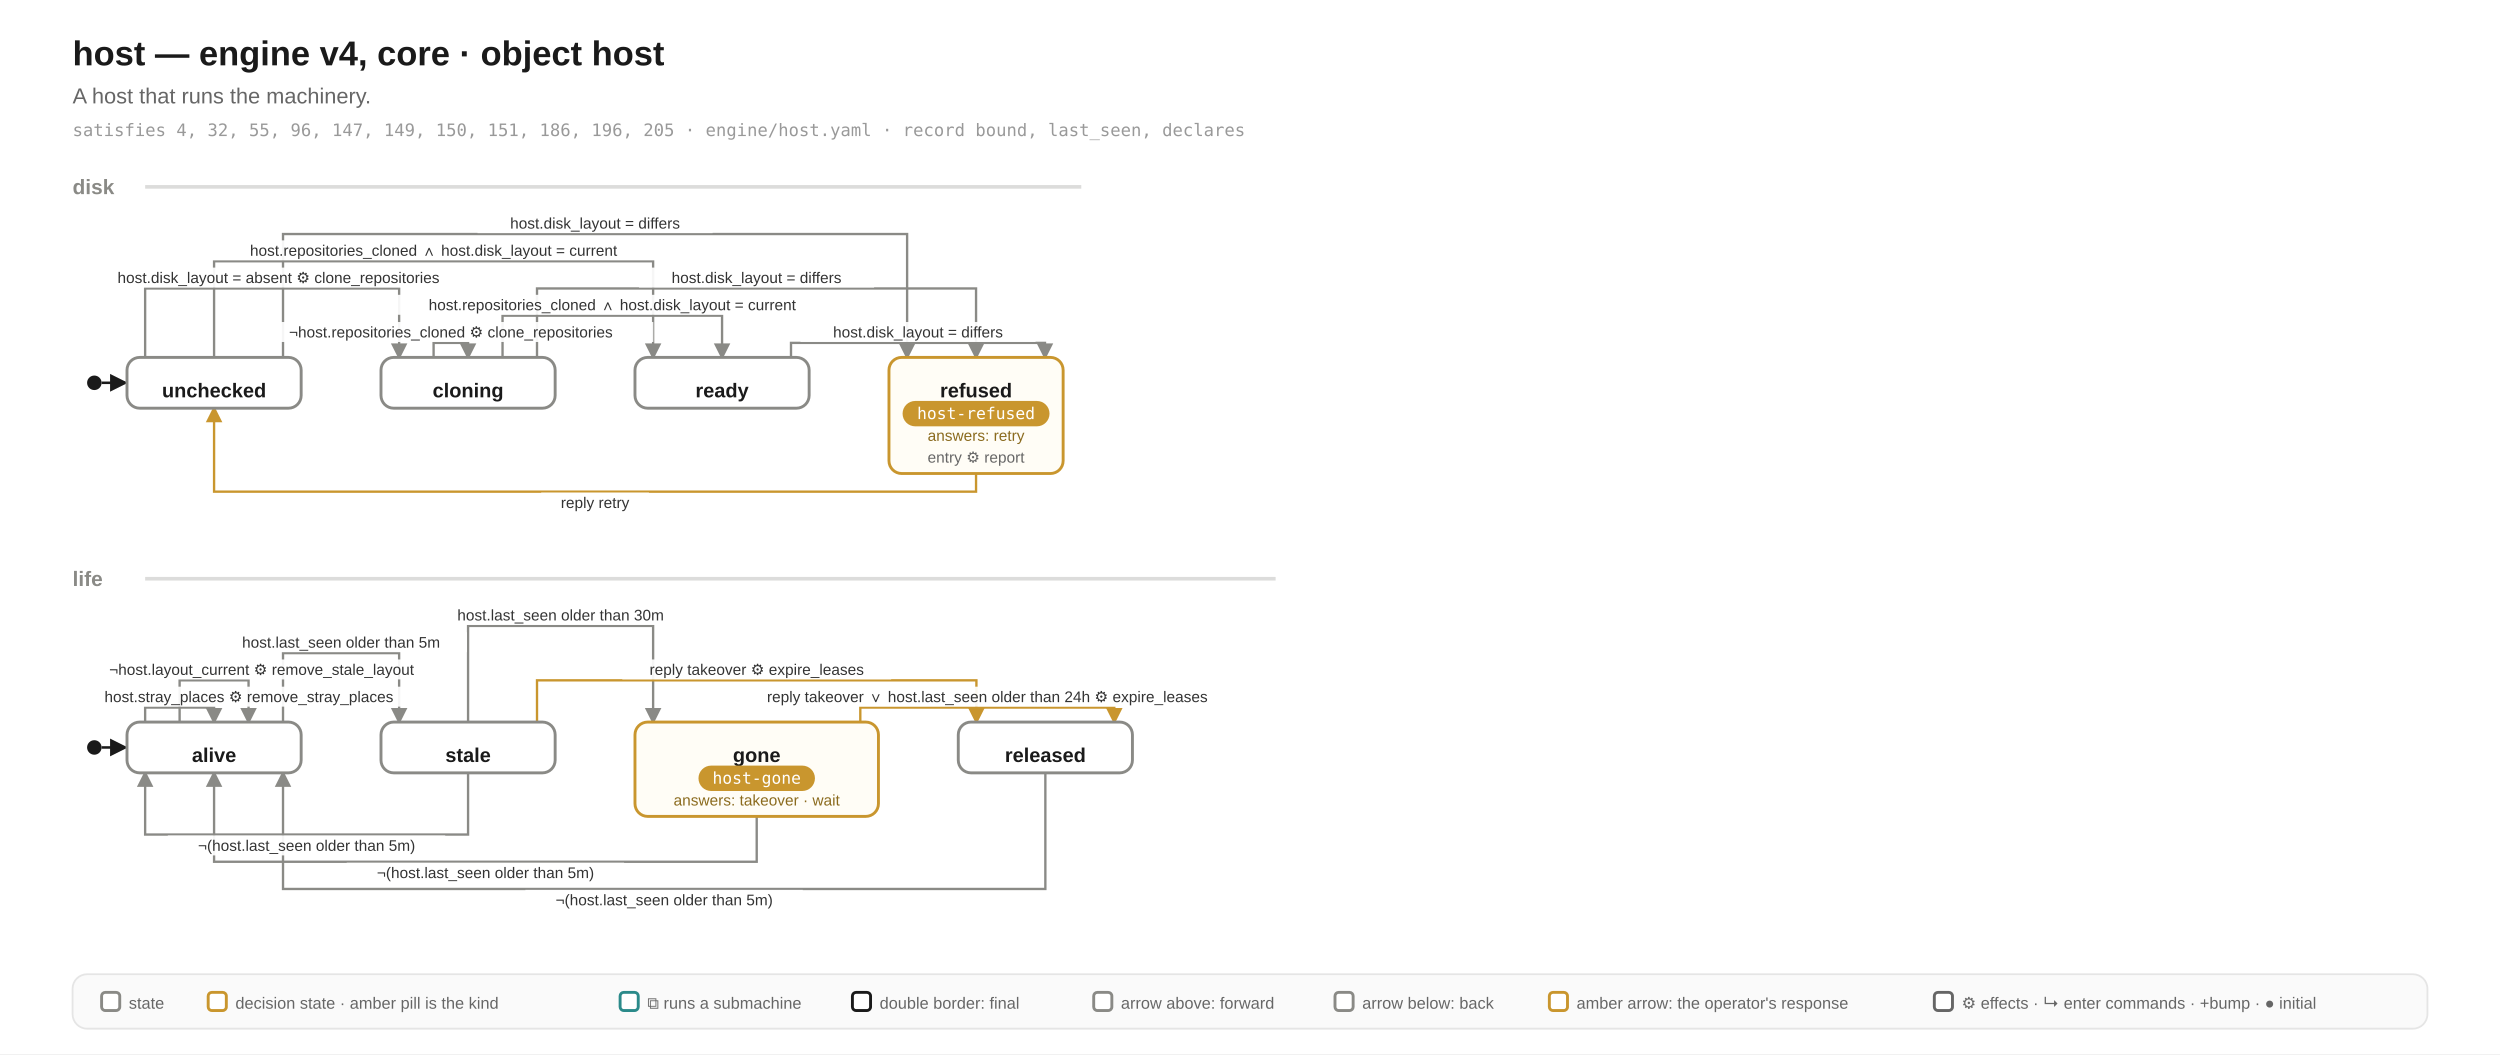
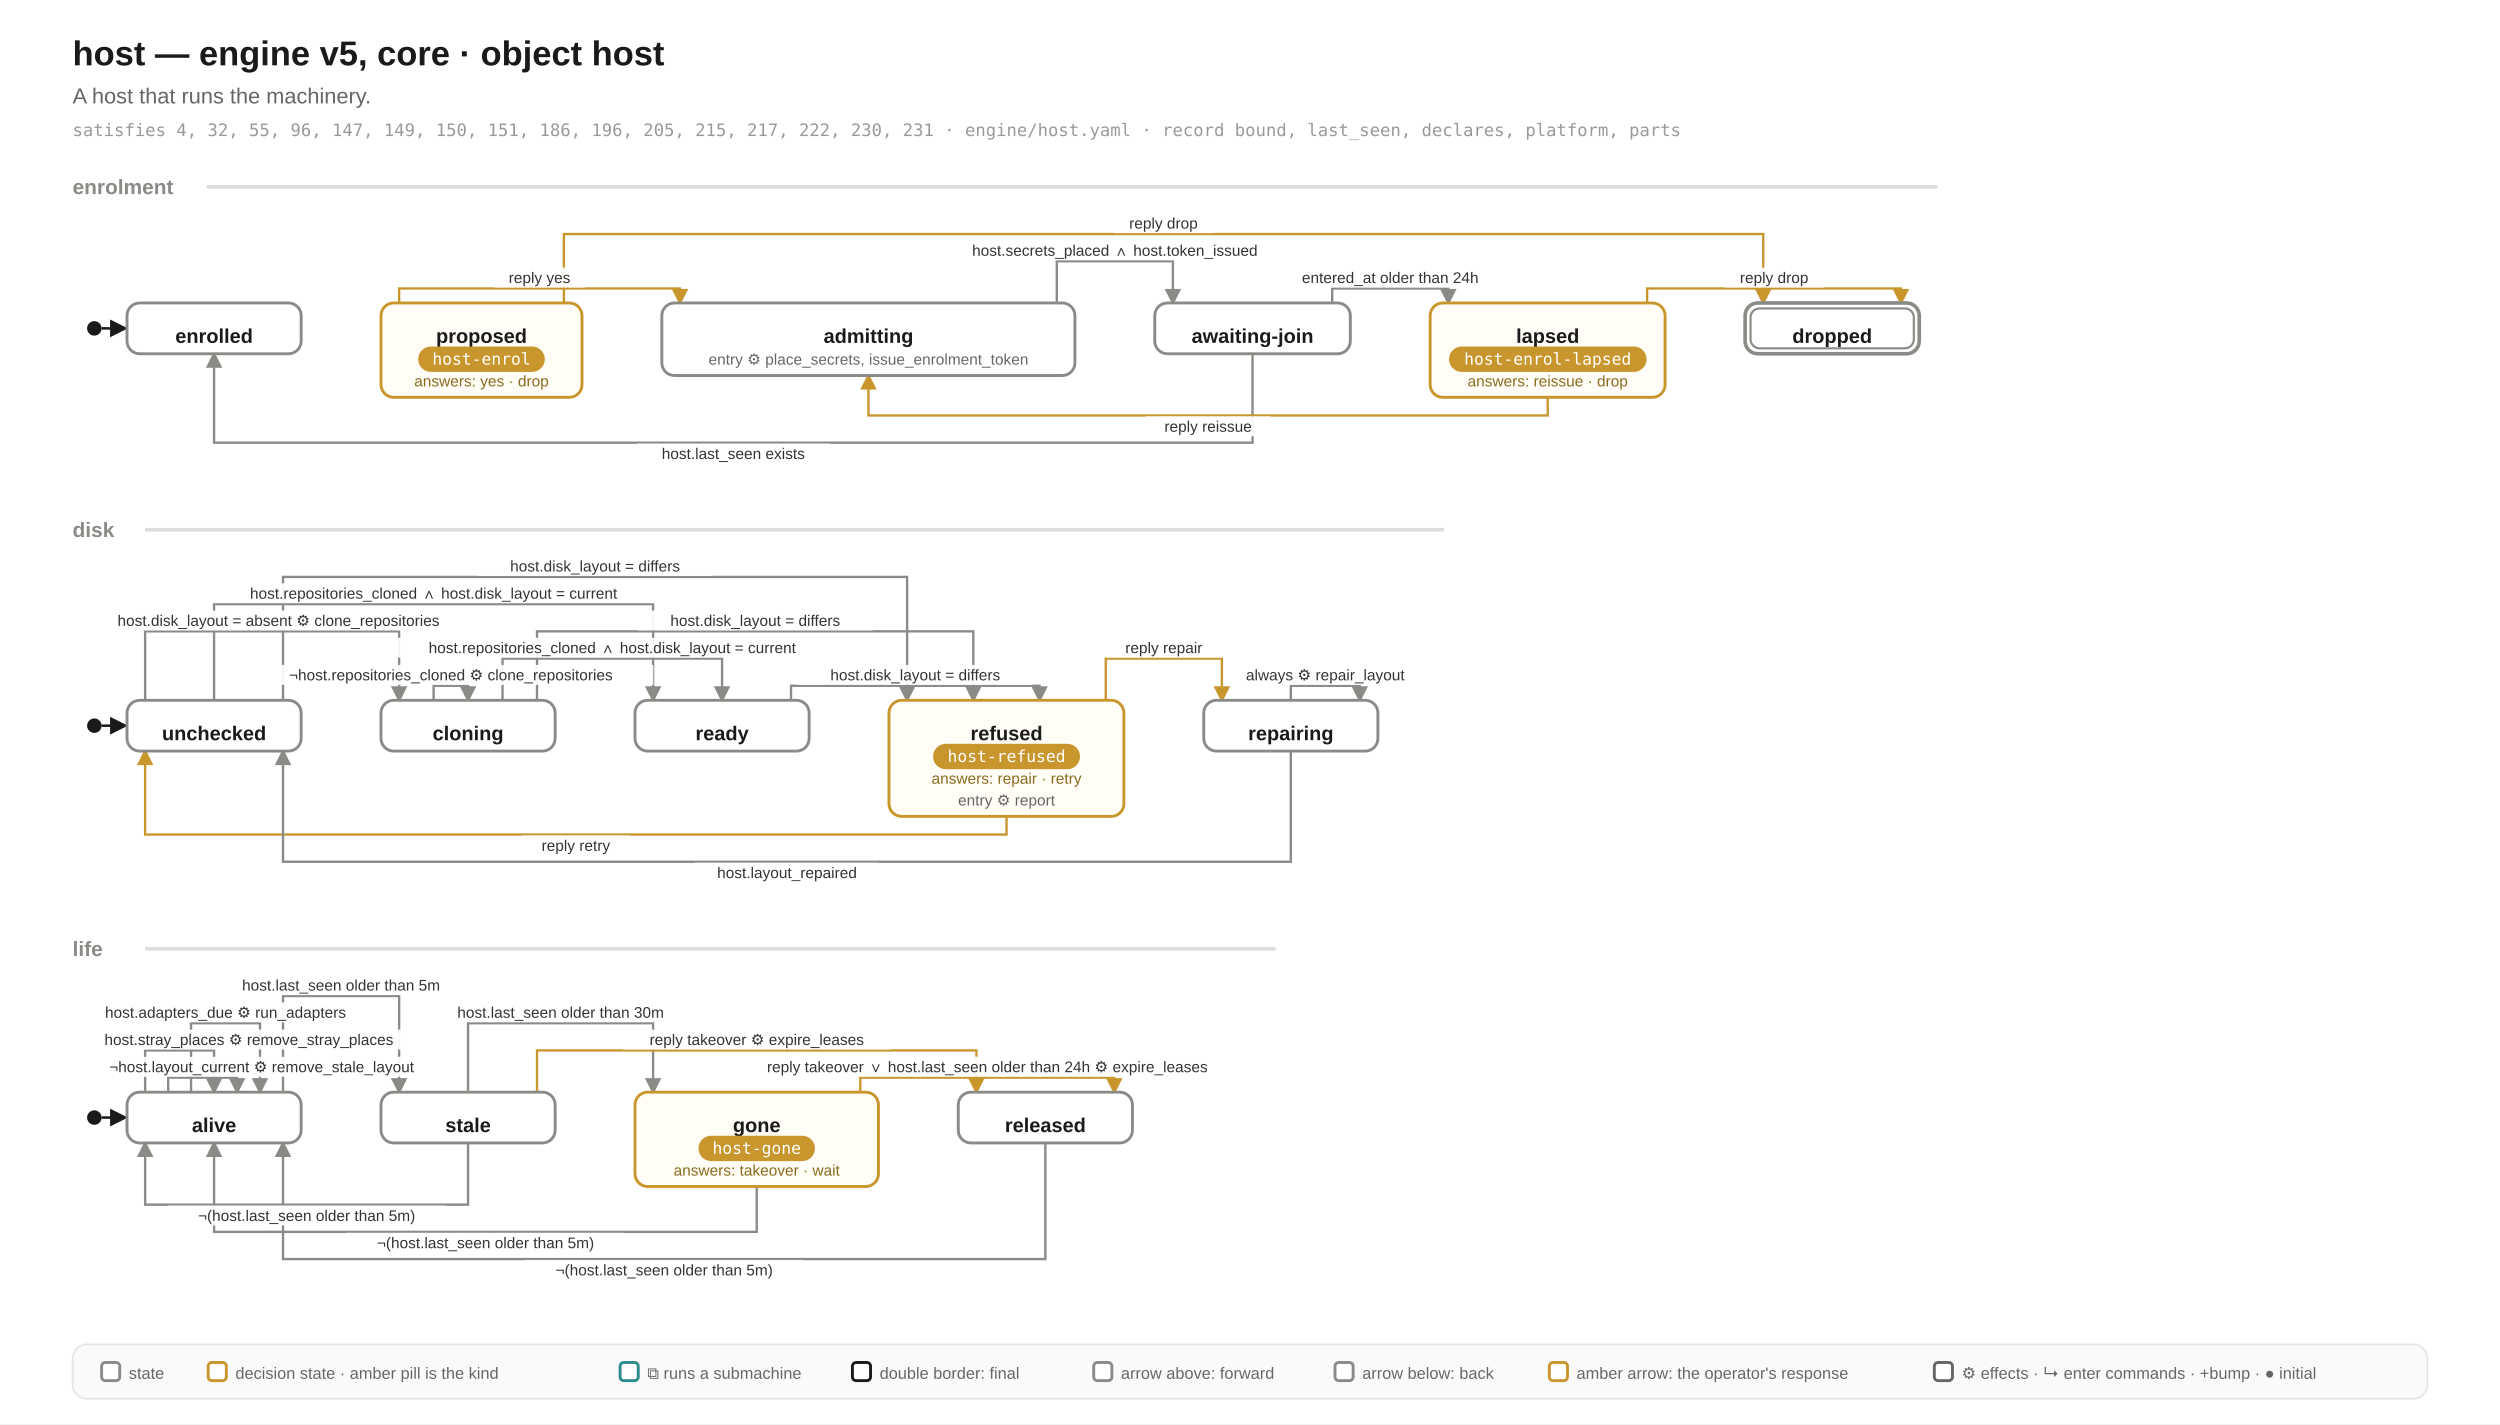
- <svg xmlns="http://www.w3.org/2000/svg" width="1378" height="581" viewBox="0 0 1378 581" font-family="-apple-system, 'Helvetica Neue', Arial, sans-serif">
+ <svg xmlns="http://www.w3.org/2000/svg" width="1378" height="785" viewBox="0 0 1378 785" font-family="-apple-system, 'Helvetica Neue', Arial, sans-serif">
  <defs>
    <marker id="mB" viewBox="0 0 10 10" refX="8.5" refY="5" markerWidth="7" markerHeight="7" orient="auto-start-reverse">
      <path d="M0 0L10 5L0 10z" fill="#4a7fb5" />
    </marker>
    <marker id="mT" viewBox="0 0 10 10" refX="8.5" refY="5" markerWidth="7" markerHeight="7" orient="auto-start-reverse">
      <path d="M0 0L10 5L0 10z" fill="#2b8a8a" />
    </marker>
    <marker id="mG" viewBox="0 0 10 10" refX="8.5" refY="5" markerWidth="7" markerHeight="7" orient="auto-start-reverse">
      <path d="M0 0L10 5L0 10z" fill="#8a8a86" />
    </marker>
    <marker id="mA" viewBox="0 0 10 10" refX="8.5" refY="5" markerWidth="7" markerHeight="7" orient="auto-start-reverse">
      <path d="M0 0L10 5L0 10z" fill="#c9962e" />
    </marker>
    <marker id="mI" viewBox="0 0 10 10" refX="8.5" refY="5" markerWidth="7" markerHeight="7" orient="auto-start-reverse">
      <path d="M0 0L10 5L0 10z" fill="#1a1a1a" />
    </marker>
  </defs>
-   <rect width="1378" height="581" fill="#fff" />
-   <text x="40" y="36" font-size="19" font-weight="700" fill="#1a1a1a">host — engine v4, core · object host</text>
+   <rect width="1378" height="785" fill="#fff" />
+   <text x="40" y="36" font-size="19" font-weight="700" fill="#1a1a1a">host — engine v5, core · object host</text>
  <text x="40" y="57" font-size="12" fill="#666">A host that runs the machinery.</text>
-   <text x="40" y="75" font-size="9.5" font-family="monospace" fill="#999">satisfies 4, 32, 55, 96, 147, 149, 150, 151, 186, 196, 205 · engine/host.yaml · record bound, last_seen, declares</text>
-   <text x="40" y="107" font-size="11.5" font-weight="700" fill="#8a8a86">disk</text>
-   <line x1="80" y1="103" x2="596" y2="103" stroke="#8a8a86" stroke-width="2" opacity="0.3" />
-   <circle cx="52.0" cy="211.0" r="4" fill="#1a1a1a" />
-   <line x1="56.0" y1="211.0" x2="69.0" y2="211.0" stroke="#1a1a1a" stroke-width="1.4" marker-end="url(#mI)" />
-   <path d="M156.0,197.0 V129.0 H500.0 V197.0" fill="none" stroke="#8a8a86" stroke-width="1.3" marker-end="url(#mG)" />
-   <path d="M118.0,197.0 V144.0 H360.0 V197.0" fill="none" stroke="#8a8a86" stroke-width="1.3" marker-end="url(#mG)" />
-   <path d="M80.0,197.0 V159.0 H220.0 V197.0" fill="none" stroke="#8a8a86" stroke-width="1.3" marker-end="url(#mG)" />
-   <path d="M296.0,197.0 V159.0 H538.0 V197.0" fill="none" stroke="#8a8a86" stroke-width="1.3" marker-end="url(#mG)" />
-   <path d="M277.0,197.0 V174.0 H398.0 V197.0" fill="none" stroke="#8a8a86" stroke-width="1.3" marker-end="url(#mG)" />
-   <path d="M239.0,197.0 V189.0 H258.0 V197.0" fill="none" stroke="#8a8a86" stroke-width="1.3" marker-end="url(#mG)" />
-   <path d="M436.0,197.0 V189.0 H576.0 V197.0" fill="none" stroke="#8a8a86" stroke-width="1.3" marker-end="url(#mG)" />
-   <path d="M538.0,261.0 V271.0 H118.0 V225.0" fill="none" stroke="#c9962e" stroke-width="1.3" marker-end="url(#mA)" />
-   <rect x="70.0" y="197.0" width="96.0" height="28.0" rx="7" fill="#fff" stroke="#8a8a86" stroke-width="1.6" />
-   <text x="118.0" y="219.0" font-size="11" fill="#1a1a1a" text-anchor="middle" font-weight="700">unchecked</text>
-   <rect x="210.0" y="197.0" width="96.0" height="28.0" rx="7" fill="#fff" stroke="#8a8a86" stroke-width="1.6" />
-   <text x="258.0" y="219.0" font-size="11" fill="#1a1a1a" text-anchor="middle" font-weight="700">cloning</text>
-   <rect x="350.0" y="197.0" width="96.0" height="28.0" rx="7" fill="#fff" stroke="#8a8a86" stroke-width="1.6" />
-   <text x="398.0" y="219.0" font-size="11" fill="#1a1a1a" text-anchor="middle" font-weight="700">ready</text>
-   <rect x="490.0" y="197.0" width="96.0" height="64.0" rx="7" fill="#fffdf6" stroke="#c9962e" stroke-width="1.6" />
-   <text x="538.0" y="219.0" font-size="11" fill="#1a1a1a" text-anchor="middle" font-weight="700">refused</text>
-   <rect x="497.5" y="221.0" width="81.0" height="14" rx="7" fill="#c9962e" />
-   <text x="538.0" y="231.0" font-size="9" font-family="monospace" fill="#fff" text-anchor="middle">host-refused</text>
-   <text x="538.0" y="243.0" font-size="8.5" fill="#8a6a1d" text-anchor="middle">answers: retry</text>
-   <text x="538.0" y="255.0" font-size="8.5" fill="#666" text-anchor="middle">entry ⚙ report</text>
-   <rect x="263.2" y="117.5" width="129.6" height="11" fill="#fff" opacity="0.92" />
-   <text x="328.0" y="126.0" font-size="8.5" fill="#333" text-anchor="middle">host.disk_layout = differs</text>
-   <rect x="111.1" y="132.5" width="255.8" height="11" fill="#fff" opacity="0.92" />
-   <text x="239.0" y="141.0" font-size="8.5" fill="#333" text-anchor="middle">host.repositories_cloned ∧ host.disk_layout = current</text>
-   <rect x="42.0" y="147.5" width="223.1" height="11" fill="#fff" opacity="0.92" />
-   <text x="153.5" y="156.0" font-size="8.5" fill="#333" text-anchor="middle">host.disk_layout = absent ⚙ clone_repositories</text>
-   <rect x="352.2" y="147.5" width="129.6" height="11" fill="#fff" opacity="0.92" />
-   <text x="417.0" y="156.0" font-size="8.5" fill="#333" text-anchor="middle">host.disk_layout = differs</text>
-   <rect x="209.6" y="162.5" width="255.8" height="11" fill="#fff" opacity="0.92" />
-   <text x="337.5" y="171.0" font-size="8.5" fill="#333" text-anchor="middle">host.repositories_cloned ∧ host.disk_layout = current</text>
-   <rect x="137.0" y="177.5" width="223.1" height="11" fill="#fff" opacity="0.92" />
-   <text x="248.5" y="186.0" font-size="8.5" fill="#333" text-anchor="middle">¬host.repositories_cloned ⚙ clone_repositories</text>
-   <rect x="441.2" y="177.5" width="129.6" height="11" fill="#fff" opacity="0.92" />
-   <text x="506.0" y="186.0" font-size="8.5" fill="#333" text-anchor="middle">host.disk_layout = differs</text>
-   <rect x="298.3" y="271.5" width="59.4" height="11" fill="#fff" opacity="0.92" />
-   <text x="328.0" y="280.0" font-size="8.5" fill="#333" text-anchor="middle">reply retry</text>
-   <text x="40" y="323" font-size="11.5" font-weight="700" fill="#8a8a86">life</text>
-   <line x1="80" y1="319" x2="703.125" y2="319" stroke="#8a8a86" stroke-width="2" opacity="0.3" />
-   <circle cx="52.0" cy="412.0" r="4" fill="#1a1a1a" />
-   <line x1="56.0" y1="412.0" x2="69.0" y2="412.0" stroke="#1a1a1a" stroke-width="1.4" marker-end="url(#mI)" />
-   <path d="M80.0,398.0 V390.0 H118.0 V398.0" fill="none" stroke="#8a8a86" stroke-width="1.3" marker-end="url(#mG)" />
-   <path d="M99.0,398.0 V375.0 H137.0 V398.0" fill="none" stroke="#8a8a86" stroke-width="1.3" marker-end="url(#mG)" />
-   <path d="M156.0,398.0 V360.0 H220.0 V398.0" fill="none" stroke="#8a8a86" stroke-width="1.3" marker-end="url(#mG)" />
-   <path d="M258.0,426.0 V460.0 H80.0 V426.0" fill="none" stroke="#8a8a86" stroke-width="1.3" marker-end="url(#mG)" />
-   <path d="M258.0,398.0 V345.0 H360.0 V398.0" fill="none" stroke="#8a8a86" stroke-width="1.3" marker-end="url(#mG)" />
-   <path d="M296.0,398.0 V375.0 H538.2 V398.0" fill="none" stroke="#c9962e" stroke-width="1.3" marker-end="url(#mA)" />
-   <path d="M417.1,450.0 V475.0 H118.0 V426.0" fill="none" stroke="#8a8a86" stroke-width="1.3" marker-end="url(#mG)" />
-   <path d="M474.2,398.0 V390.0 H614.2 V398.0" fill="none" stroke="#c9962e" stroke-width="1.3" marker-end="url(#mA)" />
-   <path d="M576.2,426.0 V490.0 H156.0 V426.0" fill="none" stroke="#8a8a86" stroke-width="1.3" marker-end="url(#mG)" />
-   <rect x="70.0" y="398.0" width="96.0" height="28.0" rx="7" fill="#fff" stroke="#8a8a86" stroke-width="1.6" />
-   <text x="118.0" y="420.0" font-size="11" fill="#1a1a1a" text-anchor="middle" font-weight="700">alive</text>
-   <rect x="210.0" y="398.0" width="96.0" height="28.0" rx="7" fill="#fff" stroke="#8a8a86" stroke-width="1.6" />
-   <text x="258.0" y="420.0" font-size="11" fill="#1a1a1a" text-anchor="middle" font-weight="700">stale</text>
-   <rect x="350.0" y="398.0" width="134.2" height="52.0" rx="7" fill="#fffdf6" stroke="#c9962e" stroke-width="1.6" />
-   <text x="417.1" y="420.0" font-size="11" fill="#1a1a1a" text-anchor="middle" font-weight="700">gone</text>
-   <rect x="385.0" y="422.0" width="64.2" height="14" rx="7" fill="#c9962e" />
-   <text x="417.1" y="432.0" font-size="9" font-family="monospace" fill="#fff" text-anchor="middle">host-gone</text>
-   <text x="417.1" y="444.0" font-size="8.5" fill="#8a6a1d" text-anchor="middle">answers: takeover · wait</text>
-   <rect x="528.2" y="398.0" width="96.0" height="28.0" rx="7" fill="#fff" stroke="#8a8a86" stroke-width="1.6" />
-   <text x="576.2" y="420.0" font-size="11" fill="#1a1a1a" text-anchor="middle" font-weight="700">released</text>
-   <rect x="42.0" y="378.5" width="190.3" height="11" fill="#fff" opacity="0.92" />
-   <text x="137.2" y="387.0" font-size="8.5" fill="#333" text-anchor="middle">host.stray_places ⚙ remove_stray_places</text>
-   <rect x="42.0" y="363.5" width="204.4" height="11" fill="#fff" opacity="0.92" />
-   <text x="144.2" y="372.0" font-size="8.5" fill="#333" text-anchor="middle">¬host.layout_current ⚙ remove_stale_layout</text>
-   <rect x="118.5" y="348.5" width="138.9" height="11" fill="#fff" opacity="0.92" />
-   <text x="188.0" y="357.0" font-size="8.5" fill="#333" text-anchor="middle">host.last_seen older than 5m</text>
-   <rect x="92.5" y="460.5" width="152.9" height="11" fill="#fff" opacity="0.92" />
-   <text x="169.0" y="469.0" font-size="8.5" fill="#333" text-anchor="middle">¬(host.last_seen older than 5m)</text>
-   <rect x="237.2" y="333.5" width="143.6" height="11" fill="#fff" opacity="0.92" />
-   <text x="309.0" y="342.0" font-size="8.5" fill="#333" text-anchor="middle">host.last_seen older than 30m</text>
-   <rect x="343.0" y="363.5" width="148.2" height="11" fill="#fff" opacity="0.92" />
-   <text x="417.1" y="372.0" font-size="8.5" fill="#333" text-anchor="middle">reply takeover ⚙ expire_leases</text>
-   <rect x="191.1" y="475.5" width="152.9" height="11" fill="#fff" opacity="0.92" />
-   <text x="267.6" y="484.0" font-size="8.5" fill="#333" text-anchor="middle">¬(host.last_seen older than 5m)</text>
-   <rect x="395.3" y="378.5" width="297.9" height="11" fill="#fff" opacity="0.92" />
-   <text x="544.2" y="387.0" font-size="8.5" fill="#333" text-anchor="middle">reply takeover ∨ host.last_seen older than 24h ⚙ expire_leases</text>
-   <rect x="289.6" y="490.5" width="152.9" height="11" fill="#fff" opacity="0.92" />
-   <text x="366.1" y="499.0" font-size="8.5" fill="#333" text-anchor="middle">¬(host.last_seen older than 5m)</text>
-   <rect x="40" y="537" width="1298" height="30" rx="8" fill="#fafafa" stroke="#e5e5e5" />
-   <rect x="56" y="547" width="10" height="10" rx="2" fill="#fff" stroke="#8a8a86" stroke-width="1.6" />
-   <text x="71" y="556" font-size="9" fill="#666">state</text>
-   <rect x="114.75" y="547" width="10" height="10" rx="2" fill="#fff" stroke="#c9962e" stroke-width="1.6" />
-   <text x="129.75" y="556" font-size="9" fill="#666">decision state · amber pill is the kind</text>
-   <rect x="341.8" y="547" width="10" height="10" rx="2" fill="#fff" stroke="#2b8a8a" stroke-width="1.6" />
-   <text x="356.8" y="556" font-size="9" fill="#666">⧉ runs a submachine</text>
-   <rect x="469.85" y="547" width="10" height="10" rx="2" fill="#fff" stroke="#1a1a1a" stroke-width="1.6" />
-   <text x="484.85" y="556" font-size="9" fill="#666">double border: final</text>
-   <rect x="602.85" y="547" width="10" height="10" rx="2" fill="#fff" stroke="#8a8a86" stroke-width="1.6" />
-   <text x="617.85" y="556" font-size="9" fill="#666">arrow above: forward</text>
-   <rect x="735.85" y="547" width="10" height="10" rx="2" fill="#fff" stroke="#8a8a86" stroke-width="1.6" />
-   <text x="750.85" y="556" font-size="9" fill="#666">arrow below: back</text>
-   <rect x="854.0" y="547" width="10" height="10" rx="2" fill="#fff" stroke="#c9962e" stroke-width="1.6" />
-   <text x="869.0" y="556" font-size="9" fill="#666">amber arrow: the operator's response</text>
-   <rect x="1066.2" y="547" width="10" height="10" rx="2" fill="#fff" stroke="#666" stroke-width="1.6" />
-   <text x="1081.2" y="556" font-size="9" fill="#666">⚙ effects · ↳ enter commands · +bump · ● initial</text>
+   <text x="40" y="75" font-size="9.5" font-family="monospace" fill="#999">satisfies 4, 32, 55, 96, 147, 149, 150, 151, 186, 196, 205, 215, 217, 222, 230, 231 · engine/host.yaml · record bound, last_seen, declares, platform, parts</text>
+   <text x="40" y="107" font-size="11.5" font-weight="700" fill="#8a8a86">enrolment</text>
+   <line x1="114" y1="103" x2="1067.85" y2="103" stroke="#8a8a86" stroke-width="2" opacity="0.3" />
+   <circle cx="52.0" cy="181.0" r="4" fill="#1a1a1a" />
+   <line x1="56.0" y1="181.0" x2="69.0" y2="181.0" stroke="#1a1a1a" stroke-width="1.4" marker-end="url(#mI)" />
+   <path d="M220.0,167.0 V159.0 H374.8 V167.0" fill="none" stroke="#c9962e" stroke-width="1.3" marker-end="url(#mA)" />
+   <path d="M310.8,167.0 V129.0 H971.9 V167.0" fill="none" stroke="#c9962e" stroke-width="1.3" marker-end="url(#mA)" />
+   <path d="M582.5,167.0 V144.0 H646.5 V167.0" fill="none" stroke="#8a8a86" stroke-width="1.3" marker-end="url(#mG)" />
+   <path d="M690.4,195.0 V244.0 H118.0 V195.0" fill="none" stroke="#8a8a86" stroke-width="1.3" marker-end="url(#mG)" />
+   <path d="M734.3,167.0 V159.0 H798.3 V167.0" fill="none" stroke="#8a8a86" stroke-width="1.3" marker-end="url(#mG)" />
+   <path d="M853.1,219.0 V229.0 H478.7 V207.0" fill="none" stroke="#c9962e" stroke-width="1.3" marker-end="url(#mA)" />
+   <path d="M907.9,167.0 V159.0 H1047.8 V167.0" fill="none" stroke="#c9962e" stroke-width="1.3" marker-end="url(#mA)" />
+   <rect x="70.0" y="167.0" width="96.0" height="28.0" rx="7" fill="#fff" stroke="#8a8a86" stroke-width="1.6" />
+   <text x="118.0" y="189.0" font-size="11" fill="#1a1a1a" text-anchor="middle" font-weight="700">enrolled</text>
+   <rect x="210.0" y="167.0" width="110.8" height="52.0" rx="7" fill="#fffdf6" stroke="#c9962e" stroke-width="1.6" />
+   <text x="265.4" y="189.0" font-size="11" fill="#1a1a1a" text-anchor="middle" font-weight="700">proposed</text>
+   <rect x="230.5" y="191.0" width="69.8" height="14" rx="7" fill="#c9962e" />
+   <text x="265.4" y="201.0" font-size="9" font-family="monospace" fill="#fff" text-anchor="middle">host-enrol</text>
+   <text x="265.4" y="213.0" font-size="8.5" fill="#8a6a1d" text-anchor="middle">answers: yes · drop</text>
+   <rect x="364.8" y="167.0" width="227.7" height="40.0" rx="7" fill="#fff" stroke="#8a8a86" stroke-width="1.6" />
+   <text x="478.7" y="189.0" font-size="11" fill="#1a1a1a" text-anchor="middle" font-weight="700">admitting</text>
+   <text x="478.7" y="201.0" font-size="8.5" fill="#666" text-anchor="middle">entry ⚙ place_secrets, issue_enrolment_token</text>
+   <rect x="636.5" y="167.0" width="107.8" height="28.0" rx="7" fill="#fff" stroke="#8a8a86" stroke-width="1.6" />
+   <text x="690.4" y="189.0" font-size="11" fill="#1a1a1a" text-anchor="middle" font-weight="700">awaiting-join</text>
+   <rect x="788.3" y="167.0" width="129.5" height="52.0" rx="7" fill="#fffdf6" stroke="#c9962e" stroke-width="1.6" />
+   <text x="853.1" y="189.0" font-size="11" fill="#1a1a1a" text-anchor="middle" font-weight="700">lapsed</text>
+   <rect x="798.7" y="191.0" width="108.9" height="14" rx="7" fill="#c9962e" />
+   <text x="853.1" y="201.0" font-size="9" font-family="monospace" fill="#fff" text-anchor="middle">host-enrol-lapsed</text>
+   <text x="853.1" y="213.0" font-size="8.5" fill="#8a6a1d" text-anchor="middle">answers: reissue · drop</text>
+   <rect x="961.9" y="167.0" width="96.0" height="28.0" rx="7" fill="#fff" stroke="#8a8a86" stroke-width="2" />
+   <rect x="964.9" y="170.0" width="90.0" height="22.0" rx="5" fill="none" stroke="#8a8a86" stroke-width="1.2" />
+   <text x="1009.9" y="189.0" font-size="11" fill="#1a1a1a" text-anchor="middle" font-weight="700">dropped</text>
+   <rect x="272.4" y="147.5" width="50.1" height="11" fill="#fff" opacity="0.92" />
+   <text x="297.4" y="156.0" font-size="8.5" fill="#333" text-anchor="middle">reply yes</text>
+   <rect x="614.0" y="117.5" width="54.8" height="11" fill="#fff" opacity="0.92" />
+   <text x="641.3" y="126.0" font-size="8.5" fill="#333" text-anchor="middle">reply drop</text>
+   <rect x="519.4" y="132.5" width="190.3" height="11" fill="#fff" opacity="0.92" />
+   <text x="614.5" y="141.0" font-size="8.5" fill="#333" text-anchor="middle">host.secrets_placed ∧ host.token_issued</text>
+   <rect x="351.1" y="244.5" width="106.2" height="11" fill="#fff" opacity="0.92" />
+   <text x="404.2" y="253.0" font-size="8.5" fill="#333" text-anchor="middle">host.last_seen exists</text>
+   <rect x="703.9" y="147.5" width="124.9" height="11" fill="#fff" opacity="0.92" />
+   <text x="766.3" y="156.0" font-size="8.5" fill="#333" text-anchor="middle">entered_at older than 24h</text>
+   <rect x="631.5" y="229.5" width="68.8" height="11" fill="#fff" opacity="0.92" />
+   <text x="665.9" y="238.0" font-size="8.5" fill="#333" text-anchor="middle">reply reissue</text>
+   <rect x="950.5" y="147.5" width="54.8" height="11" fill="#fff" opacity="0.92" />
+   <text x="977.9" y="156.0" font-size="8.5" fill="#333" text-anchor="middle">reply drop</text>
+   <text x="40" y="296" font-size="11.5" font-weight="700" fill="#8a8a86">disk</text>
+   <line x1="80" y1="292" x2="795.95" y2="292" stroke="#8a8a86" stroke-width="2" opacity="0.3" />
+   <circle cx="52.0" cy="400.0" r="4" fill="#1a1a1a" />
+   <line x1="56.0" y1="400.0" x2="69.0" y2="400.0" stroke="#1a1a1a" stroke-width="1.4" marker-end="url(#mI)" />
+   <path d="M156.0,386.0 V318.0 H500.0 V386.0" fill="none" stroke="#8a8a86" stroke-width="1.3" marker-end="url(#mG)" />
+   <path d="M118.0,386.0 V333.0 H360.0 V386.0" fill="none" stroke="#8a8a86" stroke-width="1.3" marker-end="url(#mG)" />
+   <path d="M80.0,386.0 V348.0 H220.0 V386.0" fill="none" stroke="#8a8a86" stroke-width="1.3" marker-end="url(#mG)" />
+   <path d="M296.0,386.0 V348.0 H536.5 V386.0" fill="none" stroke="#8a8a86" stroke-width="1.3" marker-end="url(#mG)" />
+   <path d="M277.0,386.0 V363.0 H398.0 V386.0" fill="none" stroke="#8a8a86" stroke-width="1.3" marker-end="url(#mG)" />
+   <path d="M239.0,386.0 V378.0 H258.0 V386.0" fill="none" stroke="#8a8a86" stroke-width="1.3" marker-end="url(#mG)" />
+   <path d="M436.0,386.0 V378.0 H573.0 V386.0" fill="none" stroke="#8a8a86" stroke-width="1.3" marker-end="url(#mG)" />
+   <path d="M609.5,386.0 V363.0 H673.5 V386.0" fill="none" stroke="#c9962e" stroke-width="1.3" marker-end="url(#mA)" />
+   <path d="M554.8,450.0 V460.0 H80.0 V414.0" fill="none" stroke="#c9962e" stroke-width="1.3" marker-end="url(#mA)" />
+   <path d="M711.5,414.0 V475.0 H156.0 V414.0" fill="none" stroke="#8a8a86" stroke-width="1.3" marker-end="url(#mG)" />
+   <path d="M711.5,386.0 V378.0 H749.5 V386.0" fill="none" stroke="#8a8a86" stroke-width="1.3" marker-end="url(#mG)" />
+   <rect x="70.0" y="386.0" width="96.0" height="28.0" rx="7" fill="#fff" stroke="#8a8a86" stroke-width="1.6" />
+   <text x="118.0" y="408.0" font-size="11" fill="#1a1a1a" text-anchor="middle" font-weight="700">unchecked</text>
+   <rect x="210.0" y="386.0" width="96.0" height="28.0" rx="7" fill="#fff" stroke="#8a8a86" stroke-width="1.6" />
+   <text x="258.0" y="408.0" font-size="11" fill="#1a1a1a" text-anchor="middle" font-weight="700">cloning</text>
+   <rect x="350.0" y="386.0" width="96.0" height="28.0" rx="7" fill="#fff" stroke="#8a8a86" stroke-width="1.6" />
+   <text x="398.0" y="408.0" font-size="11" fill="#1a1a1a" text-anchor="middle" font-weight="700">ready</text>
+   <rect x="490.0" y="386.0" width="129.5" height="64.0" rx="7" fill="#fffdf6" stroke="#c9962e" stroke-width="1.6" />
+   <text x="554.8" y="408.0" font-size="11" fill="#1a1a1a" text-anchor="middle" font-weight="700">refused</text>
+   <rect x="514.3" y="410.0" width="81.0" height="14" rx="7" fill="#c9962e" />
+   <text x="554.8" y="420.0" font-size="9" font-family="monospace" fill="#fff" text-anchor="middle">host-refused</text>
+   <text x="554.8" y="432.0" font-size="8.5" fill="#8a6a1d" text-anchor="middle">answers: repair · retry</text>
+   <text x="554.8" y="444.0" font-size="8.5" fill="#666" text-anchor="middle">entry ⚙ report</text>
+   <rect x="663.5" y="386.0" width="96.0" height="28.0" rx="7" fill="#fff" stroke="#8a8a86" stroke-width="1.6" />
+   <text x="711.5" y="408.0" font-size="11" fill="#1a1a1a" text-anchor="middle" font-weight="700">repairing</text>
+   <rect x="263.2" y="306.5" width="129.6" height="11" fill="#fff" opacity="0.92" />
+   <text x="328.0" y="315.0" font-size="8.5" fill="#333" text-anchor="middle">host.disk_layout = differs</text>
+   <rect x="111.1" y="321.5" width="255.8" height="11" fill="#fff" opacity="0.92" />
+   <text x="239.0" y="330.0" font-size="8.5" fill="#333" text-anchor="middle">host.repositories_cloned ∧ host.disk_layout = current</text>
+   <rect x="42.0" y="336.5" width="223.1" height="11" fill="#fff" opacity="0.92" />
+   <text x="153.5" y="345.0" font-size="8.5" fill="#333" text-anchor="middle">host.disk_layout = absent ⚙ clone_repositories</text>
+   <rect x="351.5" y="336.5" width="129.6" height="11" fill="#fff" opacity="0.92" />
+   <text x="416.3" y="345.0" font-size="8.5" fill="#333" text-anchor="middle">host.disk_layout = differs</text>
+   <rect x="209.6" y="351.5" width="255.8" height="11" fill="#fff" opacity="0.92" />
+   <text x="337.5" y="360.0" font-size="8.5" fill="#333" text-anchor="middle">host.repositories_cloned ∧ host.disk_layout = current</text>
+   <rect x="137.0" y="366.5" width="223.1" height="11" fill="#fff" opacity="0.92" />
+   <text x="248.5" y="375.0" font-size="8.5" fill="#333" text-anchor="middle">¬host.repositories_cloned ⚙ clone_repositories</text>
+   <rect x="439.7" y="366.5" width="129.6" height="11" fill="#fff" opacity="0.92" />
+   <text x="504.5" y="375.0" font-size="8.5" fill="#333" text-anchor="middle">host.disk_layout = differs</text>
+   <rect x="609.5" y="351.5" width="64.1" height="11" fill="#fff" opacity="0.92" />
+   <text x="641.5" y="360.0" font-size="8.5" fill="#333" text-anchor="middle">reply repair</text>
+   <rect x="287.7" y="460.5" width="59.4" height="11" fill="#fff" opacity="0.92" />
+   <text x="317.4" y="469.0" font-size="8.5" fill="#333" text-anchor="middle">reply retry</text>
+   <rect x="383.0" y="475.5" width="101.5" height="11" fill="#fff" opacity="0.92" />
+   <text x="433.8" y="484.0" font-size="8.5" fill="#333" text-anchor="middle">host.layout_repaired</text>
+   <rect x="675.1" y="366.5" width="110.9" height="11" fill="#fff" opacity="0.92" />
+   <text x="730.5" y="375.0" font-size="8.5" fill="#333" text-anchor="middle">always ⚙ repair_layout</text>
+   <text x="40" y="527" font-size="11.5" font-weight="700" fill="#8a8a86">life</text>
+   <line x1="80" y1="523" x2="703.125" y2="523" stroke="#8a8a86" stroke-width="2" opacity="0.3" />
+   <circle cx="52.0" cy="616.0" r="4" fill="#1a1a1a" />
+   <line x1="56.0" y1="616.0" x2="69.0" y2="616.0" stroke="#1a1a1a" stroke-width="1.4" marker-end="url(#mI)" />
+   <path d="M80.0,602.0 V579.0 H118.0 V602.0" fill="none" stroke="#8a8a86" stroke-width="1.3" marker-end="url(#mG)" />
+   <path d="M92.7,602.0 V594.0 H130.7 V602.0" fill="none" stroke="#8a8a86" stroke-width="1.3" marker-end="url(#mG)" />
+   <path d="M105.3,602.0 V564.0 H143.3 V602.0" fill="none" stroke="#8a8a86" stroke-width="1.3" marker-end="url(#mG)" />
+   <path d="M156.0,602.0 V549.0 H220.0 V602.0" fill="none" stroke="#8a8a86" stroke-width="1.3" marker-end="url(#mG)" />
+   <path d="M258.0,630.0 V664.0 H80.0 V630.0" fill="none" stroke="#8a8a86" stroke-width="1.3" marker-end="url(#mG)" />
+   <path d="M258.0,602.0 V564.0 H360.0 V602.0" fill="none" stroke="#8a8a86" stroke-width="1.3" marker-end="url(#mG)" />
+   <path d="M296.0,602.0 V579.0 H538.2 V602.0" fill="none" stroke="#c9962e" stroke-width="1.3" marker-end="url(#mA)" />
+   <path d="M417.1,654.0 V679.0 H118.0 V630.0" fill="none" stroke="#8a8a86" stroke-width="1.3" marker-end="url(#mG)" />
+   <path d="M474.2,602.0 V594.0 H614.2 V602.0" fill="none" stroke="#c9962e" stroke-width="1.3" marker-end="url(#mA)" />
+   <path d="M576.2,630.0 V694.0 H156.0 V630.0" fill="none" stroke="#8a8a86" stroke-width="1.3" marker-end="url(#mG)" />
+   <rect x="70.0" y="602.0" width="96.0" height="28.0" rx="7" fill="#fff" stroke="#8a8a86" stroke-width="1.6" />
+   <text x="118.0" y="624.0" font-size="11" fill="#1a1a1a" text-anchor="middle" font-weight="700">alive</text>
+   <rect x="210.0" y="602.0" width="96.0" height="28.0" rx="7" fill="#fff" stroke="#8a8a86" stroke-width="1.6" />
+   <text x="258.0" y="624.0" font-size="11" fill="#1a1a1a" text-anchor="middle" font-weight="700">stale</text>
+   <rect x="350.0" y="602.0" width="134.2" height="52.0" rx="7" fill="#fffdf6" stroke="#c9962e" stroke-width="1.6" />
+   <text x="417.1" y="624.0" font-size="11" fill="#1a1a1a" text-anchor="middle" font-weight="700">gone</text>
+   <rect x="385.0" y="626.0" width="64.2" height="14" rx="7" fill="#c9962e" />
+   <text x="417.1" y="636.0" font-size="9" font-family="monospace" fill="#fff" text-anchor="middle">host-gone</text>
+   <text x="417.1" y="648.0" font-size="8.5" fill="#8a6a1d" text-anchor="middle">answers: takeover · wait</text>
+   <rect x="528.2" y="602.0" width="96.0" height="28.0" rx="7" fill="#fff" stroke="#8a8a86" stroke-width="1.6" />
+   <text x="576.2" y="624.0" font-size="11" fill="#1a1a1a" text-anchor="middle" font-weight="700">released</text>
+   <rect x="42.0" y="567.5" width="190.3" height="11" fill="#fff" opacity="0.92" />
+   <text x="137.2" y="576.0" font-size="8.5" fill="#333" text-anchor="middle">host.stray_places ⚙ remove_stray_places</text>
+   <rect x="42.0" y="582.5" width="204.4" height="11" fill="#fff" opacity="0.92" />
+   <text x="144.2" y="591.0" font-size="8.5" fill="#333" text-anchor="middle">¬host.layout_current ⚙ remove_stale_layout</text>
+   <rect x="45.5" y="552.5" width="157.6" height="11" fill="#fff" opacity="0.92" />
+   <text x="124.3" y="561.0" font-size="8.5" fill="#333" text-anchor="middle">host.adapters_due ⚙ run_adapters</text>
+   <rect x="118.5" y="537.5" width="138.9" height="11" fill="#fff" opacity="0.92" />
+   <text x="188.0" y="546.0" font-size="8.5" fill="#333" text-anchor="middle">host.last_seen older than 5m</text>
+   <rect x="92.5" y="664.5" width="152.9" height="11" fill="#fff" opacity="0.92" />
+   <text x="169.0" y="673.0" font-size="8.5" fill="#333" text-anchor="middle">¬(host.last_seen older than 5m)</text>
+   <rect x="237.2" y="552.5" width="143.6" height="11" fill="#fff" opacity="0.92" />
+   <text x="309.0" y="561.0" font-size="8.5" fill="#333" text-anchor="middle">host.last_seen older than 30m</text>
+   <rect x="343.0" y="567.5" width="148.2" height="11" fill="#fff" opacity="0.92" />
+   <text x="417.1" y="576.0" font-size="8.5" fill="#333" text-anchor="middle">reply takeover ⚙ expire_leases</text>
+   <rect x="191.1" y="679.5" width="152.9" height="11" fill="#fff" opacity="0.92" />
+   <text x="267.6" y="688.0" font-size="8.5" fill="#333" text-anchor="middle">¬(host.last_seen older than 5m)</text>
+   <rect x="395.3" y="582.5" width="297.9" height="11" fill="#fff" opacity="0.92" />
+   <text x="544.2" y="591.0" font-size="8.5" fill="#333" text-anchor="middle">reply takeover ∨ host.last_seen older than 24h ⚙ expire_leases</text>
+   <rect x="289.6" y="694.5" width="152.9" height="11" fill="#fff" opacity="0.92" />
+   <text x="366.1" y="703.0" font-size="8.5" fill="#333" text-anchor="middle">¬(host.last_seen older than 5m)</text>
+   <rect x="40" y="741" width="1298" height="30" rx="8" fill="#fafafa" stroke="#e5e5e5" />
+   <rect x="56" y="751" width="10" height="10" rx="2" fill="#fff" stroke="#8a8a86" stroke-width="1.6" />
+   <text x="71" y="760" font-size="9" fill="#666">state</text>
+   <rect x="114.75" y="751" width="10" height="10" rx="2" fill="#fff" stroke="#c9962e" stroke-width="1.6" />
+   <text x="129.75" y="760" font-size="9" fill="#666">decision state · amber pill is the kind</text>
+   <rect x="341.8" y="751" width="10" height="10" rx="2" fill="#fff" stroke="#2b8a8a" stroke-width="1.6" />
+   <text x="356.8" y="760" font-size="9" fill="#666">⧉ runs a submachine</text>
+   <rect x="469.85" y="751" width="10" height="10" rx="2" fill="#fff" stroke="#1a1a1a" stroke-width="1.6" />
+   <text x="484.85" y="760" font-size="9" fill="#666">double border: final</text>
+   <rect x="602.85" y="751" width="10" height="10" rx="2" fill="#fff" stroke="#8a8a86" stroke-width="1.6" />
+   <text x="617.85" y="760" font-size="9" fill="#666">arrow above: forward</text>
+   <rect x="735.85" y="751" width="10" height="10" rx="2" fill="#fff" stroke="#8a8a86" stroke-width="1.6" />
+   <text x="750.85" y="760" font-size="9" fill="#666">arrow below: back</text>
+   <rect x="854.0" y="751" width="10" height="10" rx="2" fill="#fff" stroke="#c9962e" stroke-width="1.6" />
+   <text x="869.0" y="760" font-size="9" fill="#666">amber arrow: the operator's response</text>
+   <rect x="1066.2" y="751" width="10" height="10" rx="2" fill="#fff" stroke="#666" stroke-width="1.6" />
+   <text x="1081.2" y="760" font-size="9" fill="#666">⚙ effects · ↳ enter commands · +bump · ● initial</text>
</svg>
